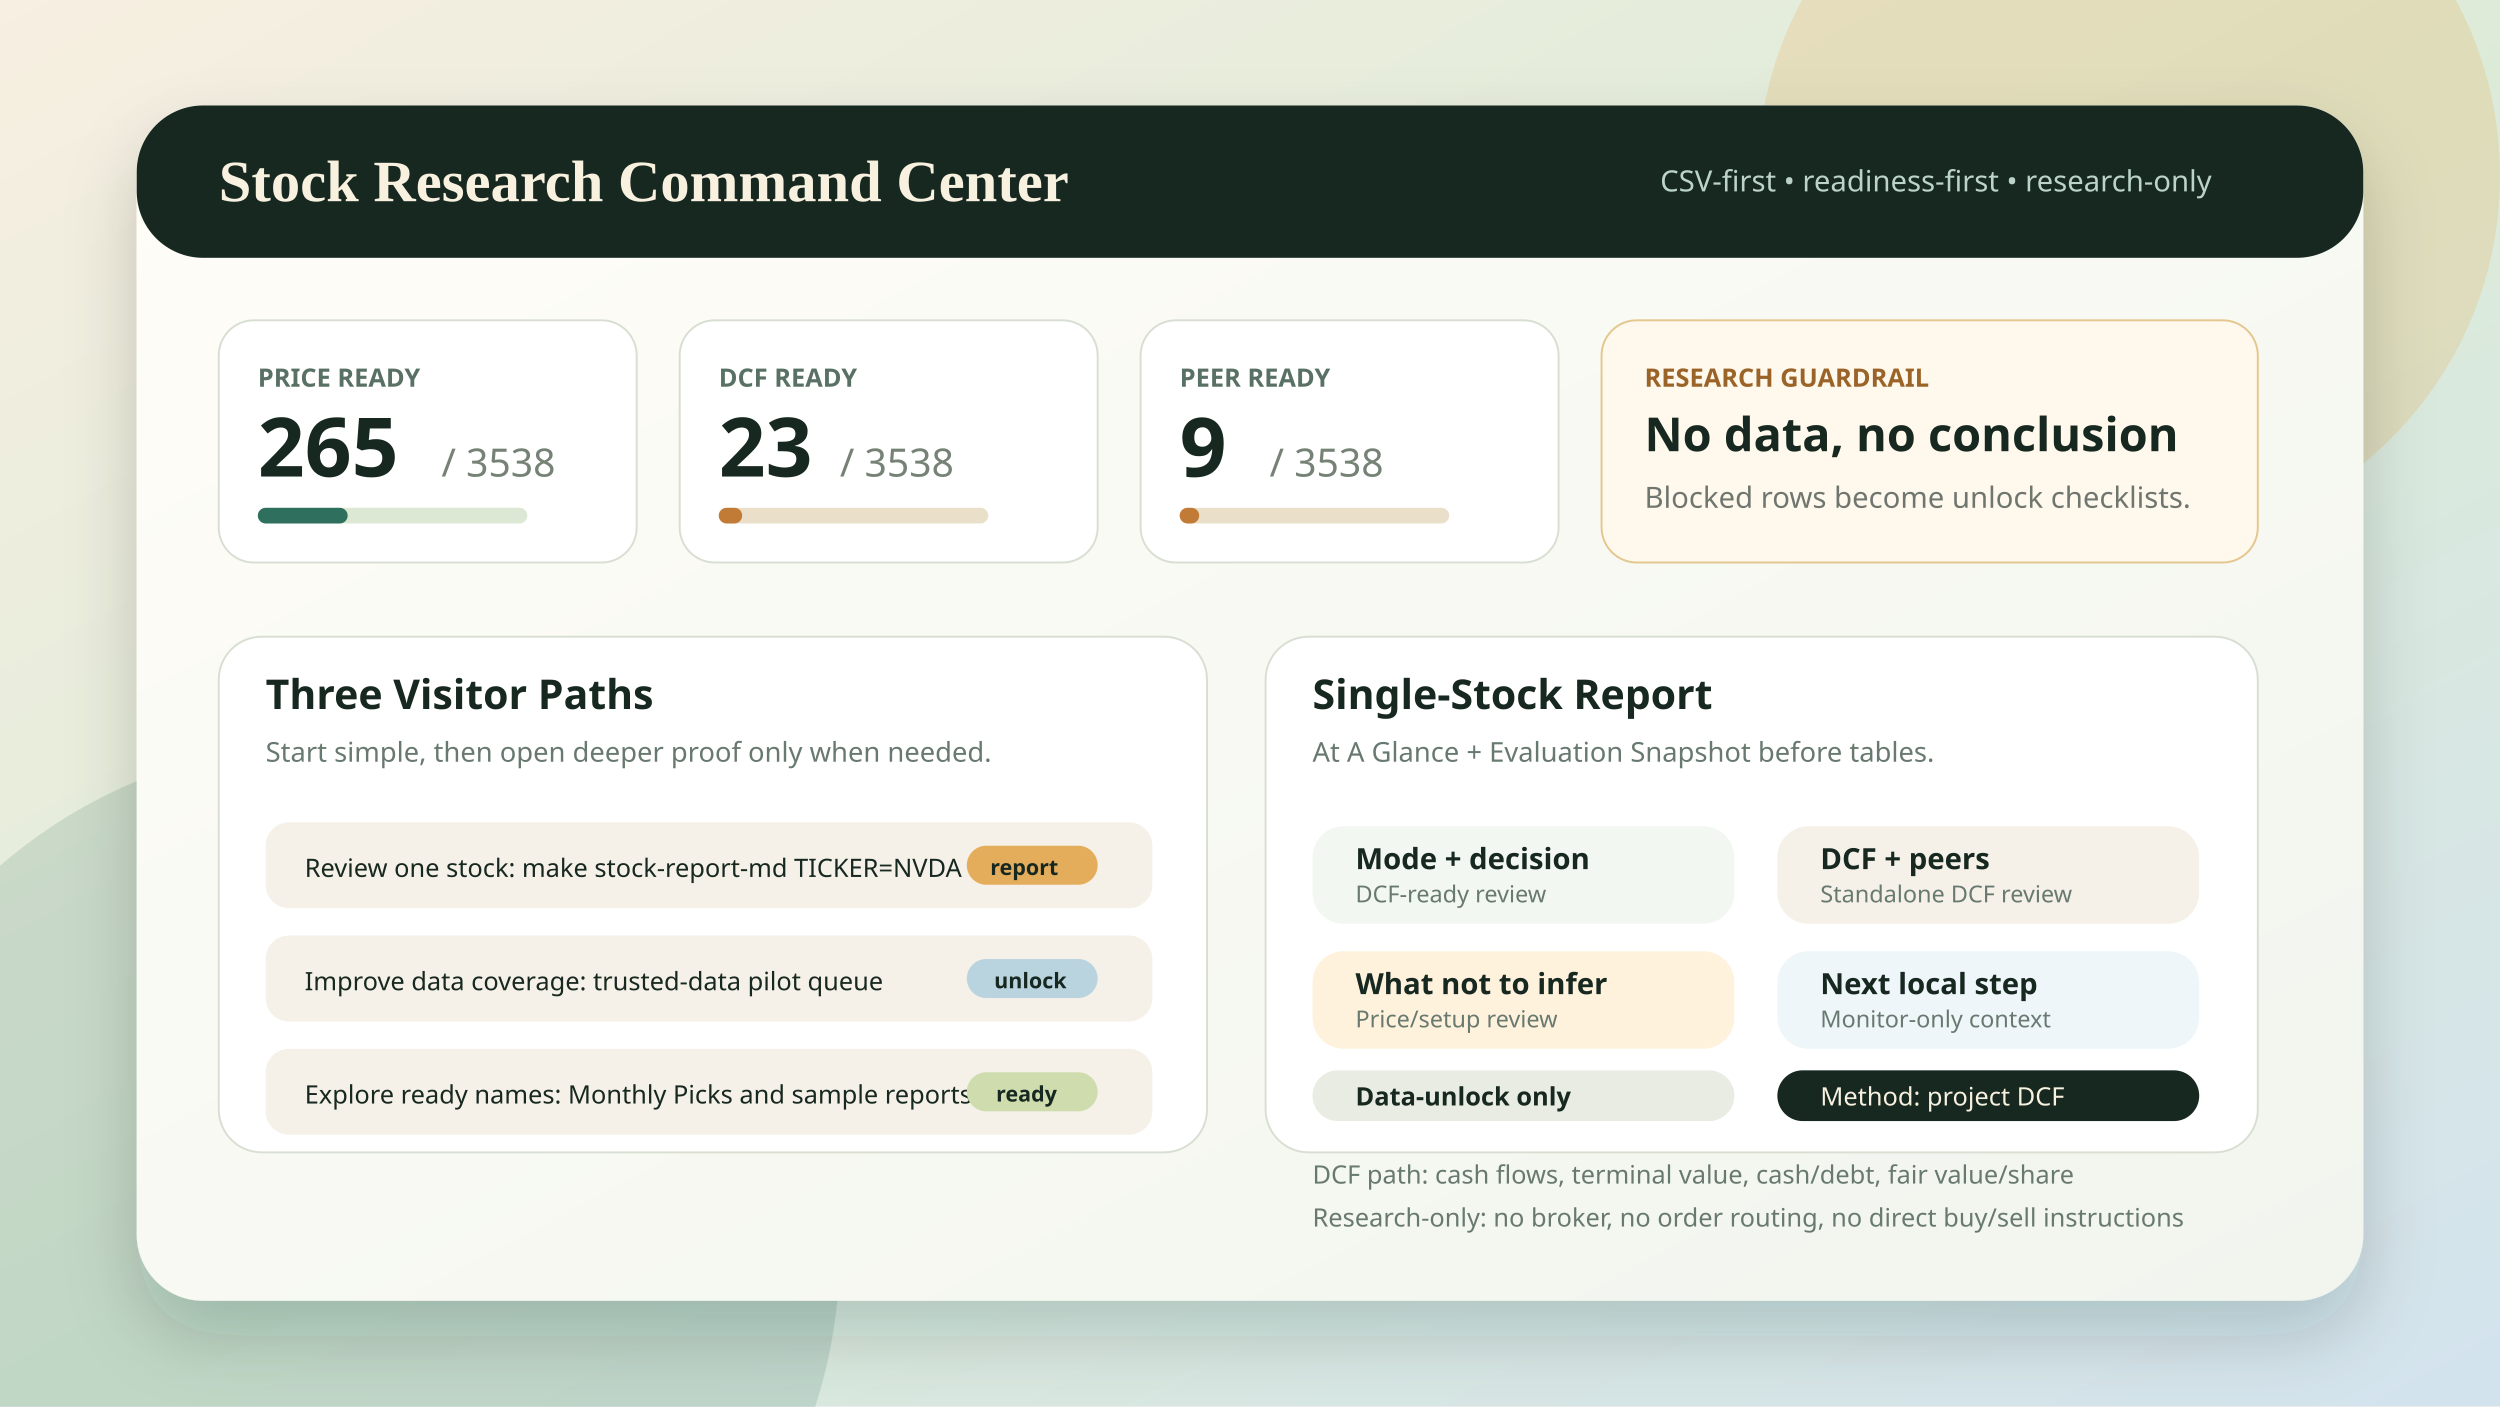
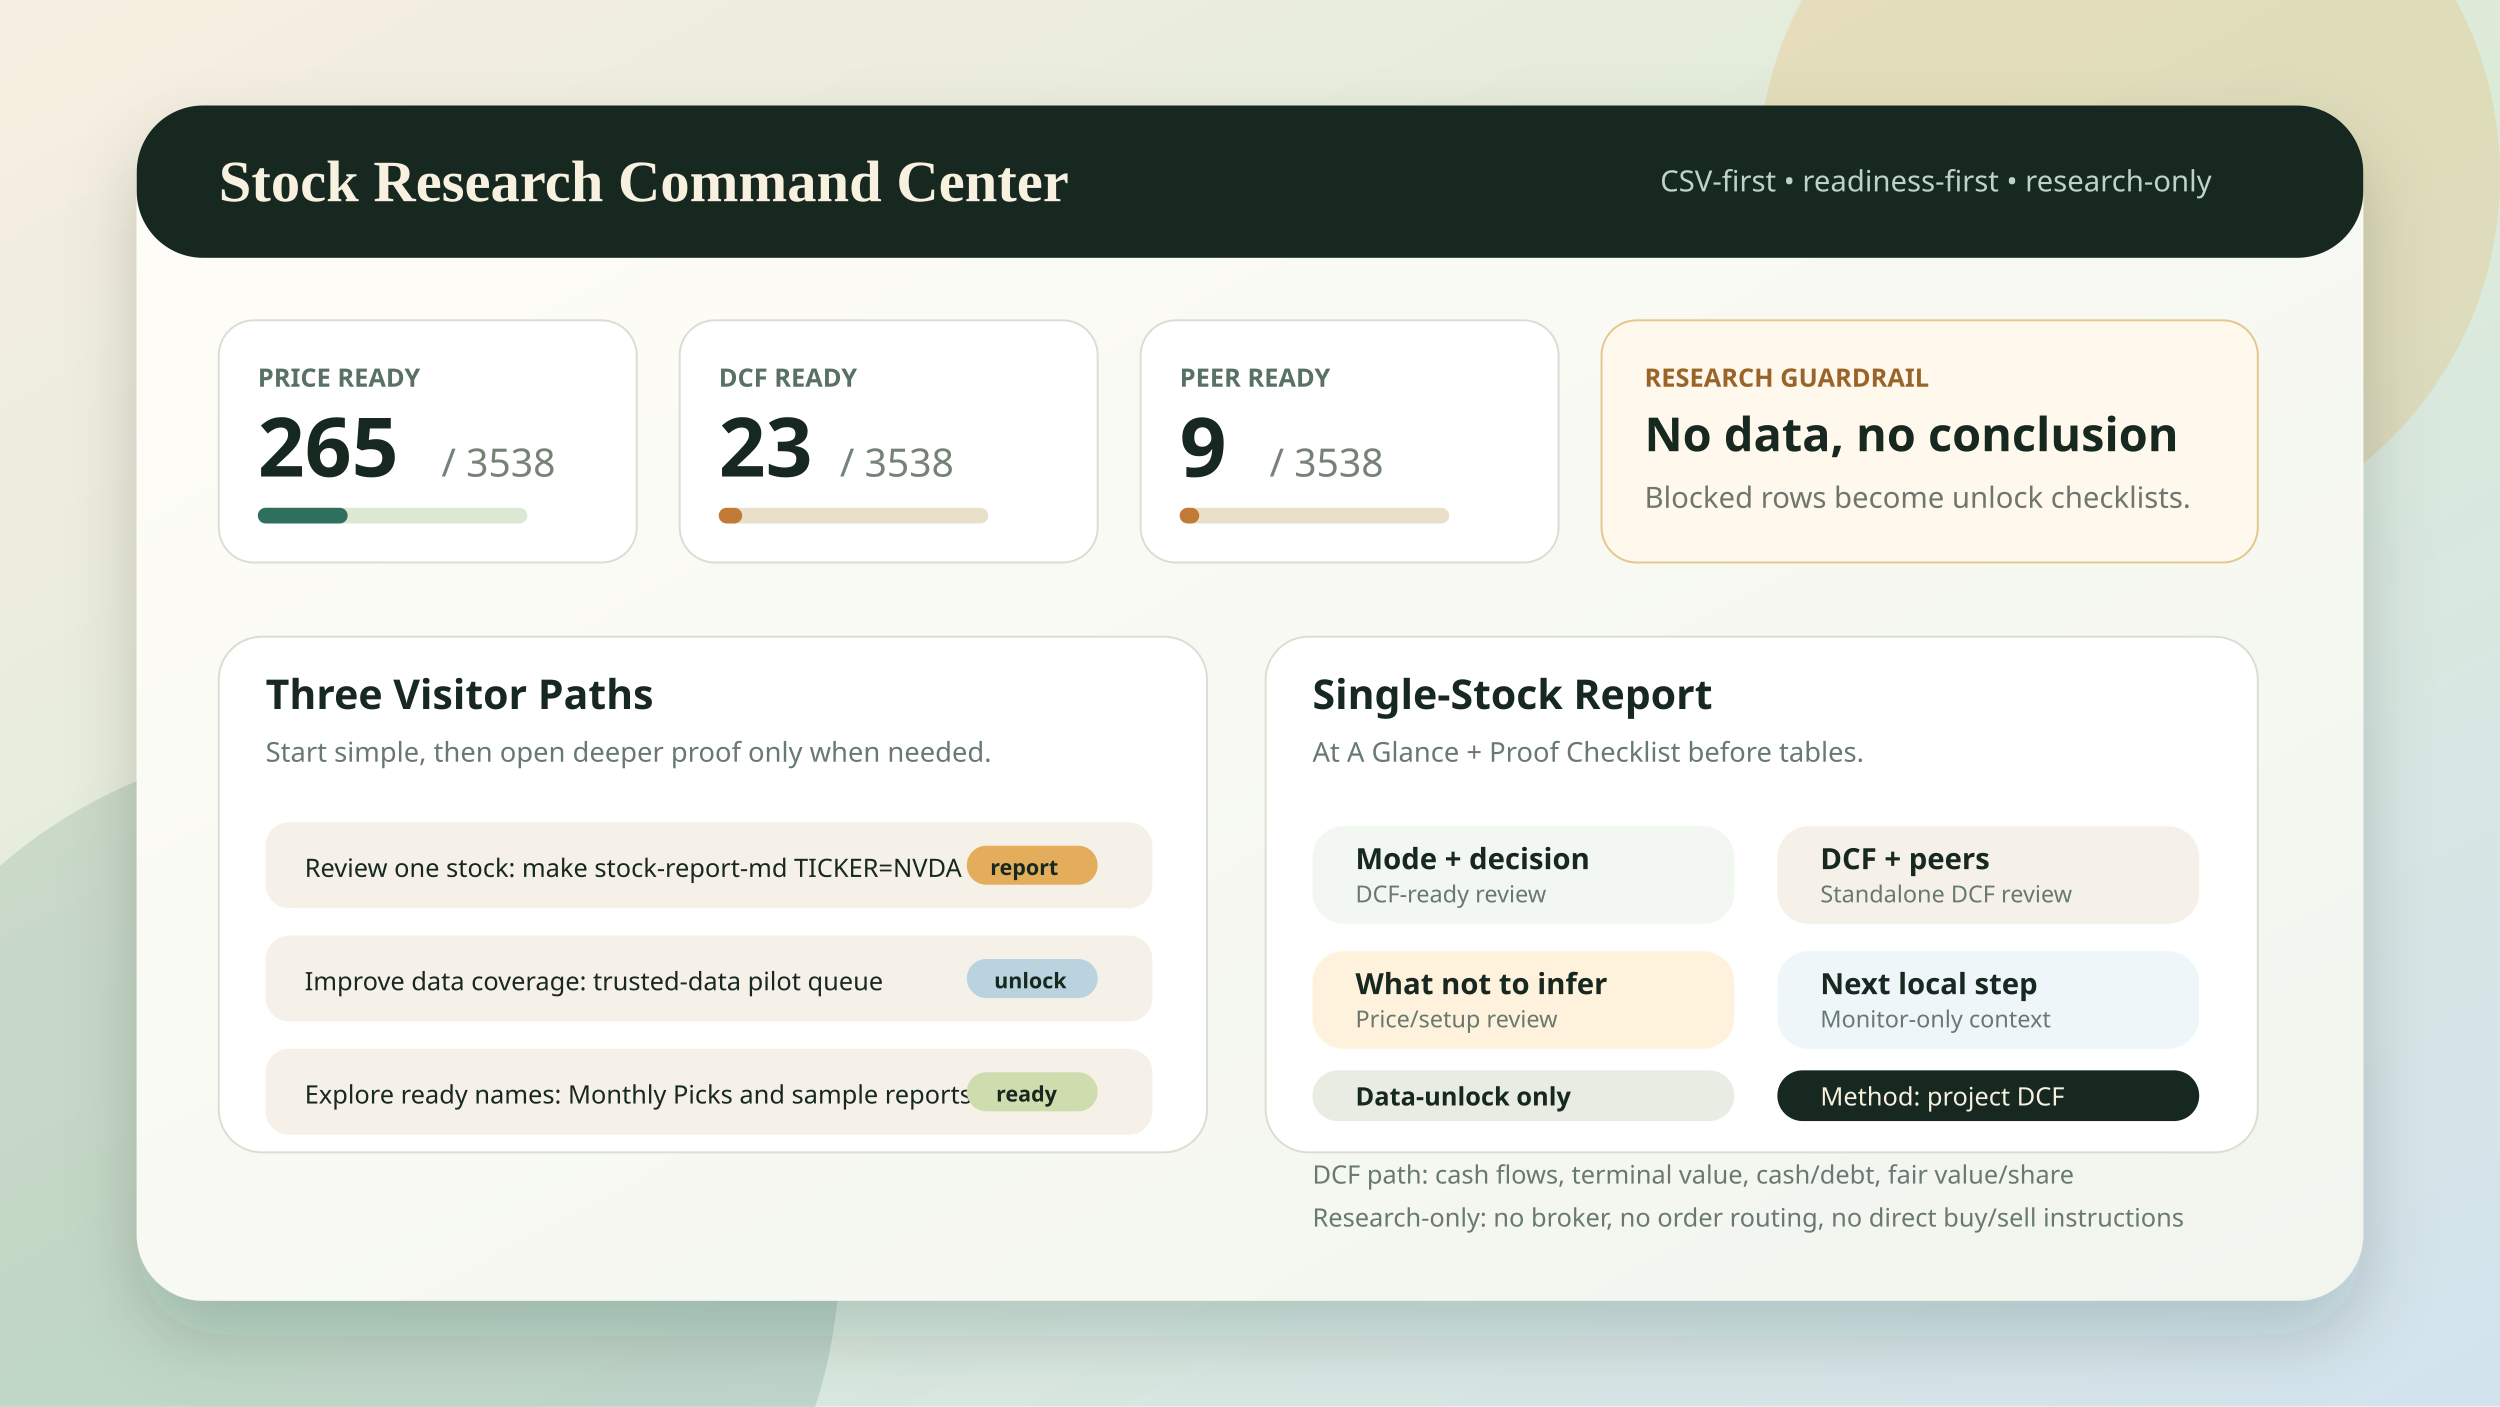
<svg xmlns="http://www.w3.org/2000/svg" width="1280" height="720" viewBox="0 0 1280 720" role="img" aria-labelledby="title desc">
  <defs>
    <linearGradient id="bg" x1="0" y1="0" x2="1" y2="1">
      <stop offset="0" stop-color="#f7efe1" />
      <stop offset="0.52" stop-color="#dcebd8" />
      <stop offset="1" stop-color="#d3e3ee" />
    </linearGradient>
    <linearGradient id="panel" x1="0" y1="0" x2="1" y2="1">
      <stop offset="0" stop-color="#fffdf8" />
      <stop offset="1" stop-color="#f1f5ee" />
    </linearGradient>
    <filter id="shadow" x="-20%" y="-20%" width="140%" height="140%">
      <feDropShadow dx="0" dy="18" stdDeviation="18" flood-color="#173024" flood-opacity="0.18" />
    </filter>
  </defs>
  <rect width="1280" height="720" fill="url(#bg)" />
  <circle cx="1090" cy="90" r="190" fill="#e6a84f" opacity="0.22" />
  <circle cx="170" cy="640" r="260" fill="#2f6f5e" opacity="0.16" />
  <rect x="70" y="54" width="1140" height="612" rx="34" fill="url(#panel)" filter="url(#shadow)" />
  <rect x="70" y="54" width="1140" height="78" rx="34" fill="#172820" />
  <text x="112" y="103" fill="#f8f1df" font-family="Georgia, 'Times New Roman', serif" font-size="30" font-weight="700">Stock Research Command Center</text>
  <text x="850" y="98" fill="#bbd4c7" font-family="Verdana, sans-serif" font-size="15">CSV-first • readiness-first • research-only</text>
  <g font-family="Verdana, sans-serif">
    <rect x="112" y="164" width="214" height="124" rx="18" fill="#ffffff" stroke="#d8dfd2" />
    <text x="132" y="198" fill="#597164" font-size="13" font-weight="700">PRICE READY</text>
    <text x="132" y="244" fill="#172820" font-size="42" font-weight="700">265</text>
    <text x="226" y="244" fill="#768276" font-size="20">/ 3538</text>
    <rect x="132" y="260" width="138" height="8" rx="4" fill="#dce8d3" />
    <rect x="132" y="260" width="46" height="8" rx="4" fill="#2f6f5e" />
    <rect x="348" y="164" width="214" height="124" rx="18" fill="#ffffff" stroke="#d8dfd2" />
    <text x="368" y="198" fill="#597164" font-size="13" font-weight="700">DCF READY</text>
    <text x="368" y="244" fill="#172820" font-size="42" font-weight="700">23</text>
    <text x="430" y="244" fill="#768276" font-size="20">/ 3538</text>
    <rect x="368" y="260" width="138" height="8" rx="4" fill="#eadfc9" />
    <rect x="368" y="260" width="12" height="8" rx="4" fill="#c27b37" />
    <rect x="584" y="164" width="214" height="124" rx="18" fill="#ffffff" stroke="#d8dfd2" />
    <text x="604" y="198" fill="#597164" font-size="13" font-weight="700">PEER READY</text>
    <text x="604" y="244" fill="#172820" font-size="42" font-weight="700">9</text>
    <text x="650" y="244" fill="#768276" font-size="20">/ 3538</text>
    <rect x="604" y="260" width="138" height="8" rx="4" fill="#eadfc9" />
    <rect x="604" y="260" width="10" height="8" rx="4" fill="#c27b37" />
    <rect x="820" y="164" width="336" height="124" rx="18" fill="#fff8ec" stroke="#e3c78e" />
    <text x="842" y="198" fill="#9a6429" font-size="13" font-weight="700">RESEARCH GUARDRAIL</text>
    <text x="842" y="231" fill="#172820" font-size="24" font-weight="700">No data, no conclusion</text>
    <text x="842" y="260" fill="#6f766f" font-size="15">Blocked rows become unlock checklists.</text>
  </g>
  <g font-family="Verdana, sans-serif">
    <rect x="112" y="326" width="506" height="264" rx="22" fill="#ffffff" stroke="#d8dfd2" />
    <text x="136" y="363" fill="#172820" font-size="21" font-weight="700">Three Visitor Paths</text>
    <text x="136" y="390" fill="#68796f" font-size="14">Start simple, then open deeper proof only when needed.</text>
    <rect x="136" y="421" width="454" height="44" rx="12" fill="#f5f1e8" />
    <text x="156" y="449" fill="#172820" font-size="13">Review one stock: make stock-report-md TICKER=NVDA</text>
    <rect x="495" y="433" width="67" height="20" rx="10" fill="#e4ad5b" />
    <text x="507" y="448" fill="#172820" font-size="11" font-weight="700">report</text>
    <rect x="136" y="479" width="454" height="44" rx="12" fill="#f5f1e8" />
    <text x="156" y="507" fill="#172820" font-size="13">Improve data coverage: trusted-data pilot queue</text>
    <rect x="495" y="491" width="67" height="20" rx="10" fill="#bad4df" />
    <text x="509" y="506" fill="#172820" font-size="11" font-weight="700">unlock</text>
    <rect x="136" y="537" width="454" height="44" rx="12" fill="#f5f1e8" />
    <text x="156" y="565" fill="#172820" font-size="13">Explore ready names: Monthly Picks and sample reports</text>
    <rect x="495" y="549" width="67" height="20" rx="10" fill="#cfdcae" />
    <text x="510" y="564" fill="#172820" font-size="11" font-weight="700">ready</text>
    <rect x="648" y="326" width="508" height="264" rx="22" fill="#ffffff" stroke="#d8dfd2" />
    <text x="672" y="363" fill="#172820" font-size="21" font-weight="700">Single-Stock Report</text>
-     <text x="672" y="390" fill="#68796f" font-size="14">At A Glance + Evaluation Snapshot before tables.</text>
+     <text x="672" y="390" fill="#68796f" font-size="14">At A Glance + Proof Checklist before tables.</text>
    <rect x="672" y="423" width="216" height="50" rx="16" fill="#f2f7f1" />
    <text x="694" y="445" fill="#172820" font-size="15" font-weight="700">Mode + decision</text>
    <text x="694" y="462" fill="#68796f" font-size="12">DCF-ready review</text>
    <rect x="910" y="423" width="216" height="50" rx="16" fill="#f5f1e8" />
    <text x="932" y="445" fill="#172820" font-size="15" font-weight="700">DCF + peers</text>
    <text x="932" y="462" fill="#68796f" font-size="12">Standalone DCF review</text>
    <rect x="672" y="487" width="216" height="50" rx="16" fill="#fff2dd" />
    <text x="694" y="509" fill="#172820" font-size="15" font-weight="700">What not to infer</text>
    <text x="694" y="526" fill="#68796f" font-size="12">Price/setup review</text>
    <rect x="910" y="487" width="216" height="50" rx="16" fill="#eef6fa" />
    <text x="932" y="509" fill="#172820" font-size="15" font-weight="700">Next local step</text>
    <text x="932" y="526" fill="#68796f" font-size="12">Monitor-only context</text>
    <rect x="672" y="548" width="216" height="26" rx="13" fill="#e9ece2" />
    <text x="694" y="566" fill="#172820" font-size="13" font-weight="700">Data-unlock only</text>
    <rect x="910" y="548" width="216" height="26" rx="13" fill="#172820" />
    <text x="932" y="566" fill="#f8f1df" font-size="13">Method: project DCF</text>
  </g>
  <text x="672" y="606" fill="#68796f" font-family="Verdana, sans-serif" font-size="13">DCF path: cash flows, terminal value, cash/debt, fair value/share</text>
  <text x="672" y="628" fill="#68796f" font-family="Verdana, sans-serif" font-size="13">Research-only: no broker, no order routing, no direct buy/sell instructions</text>
</svg>
